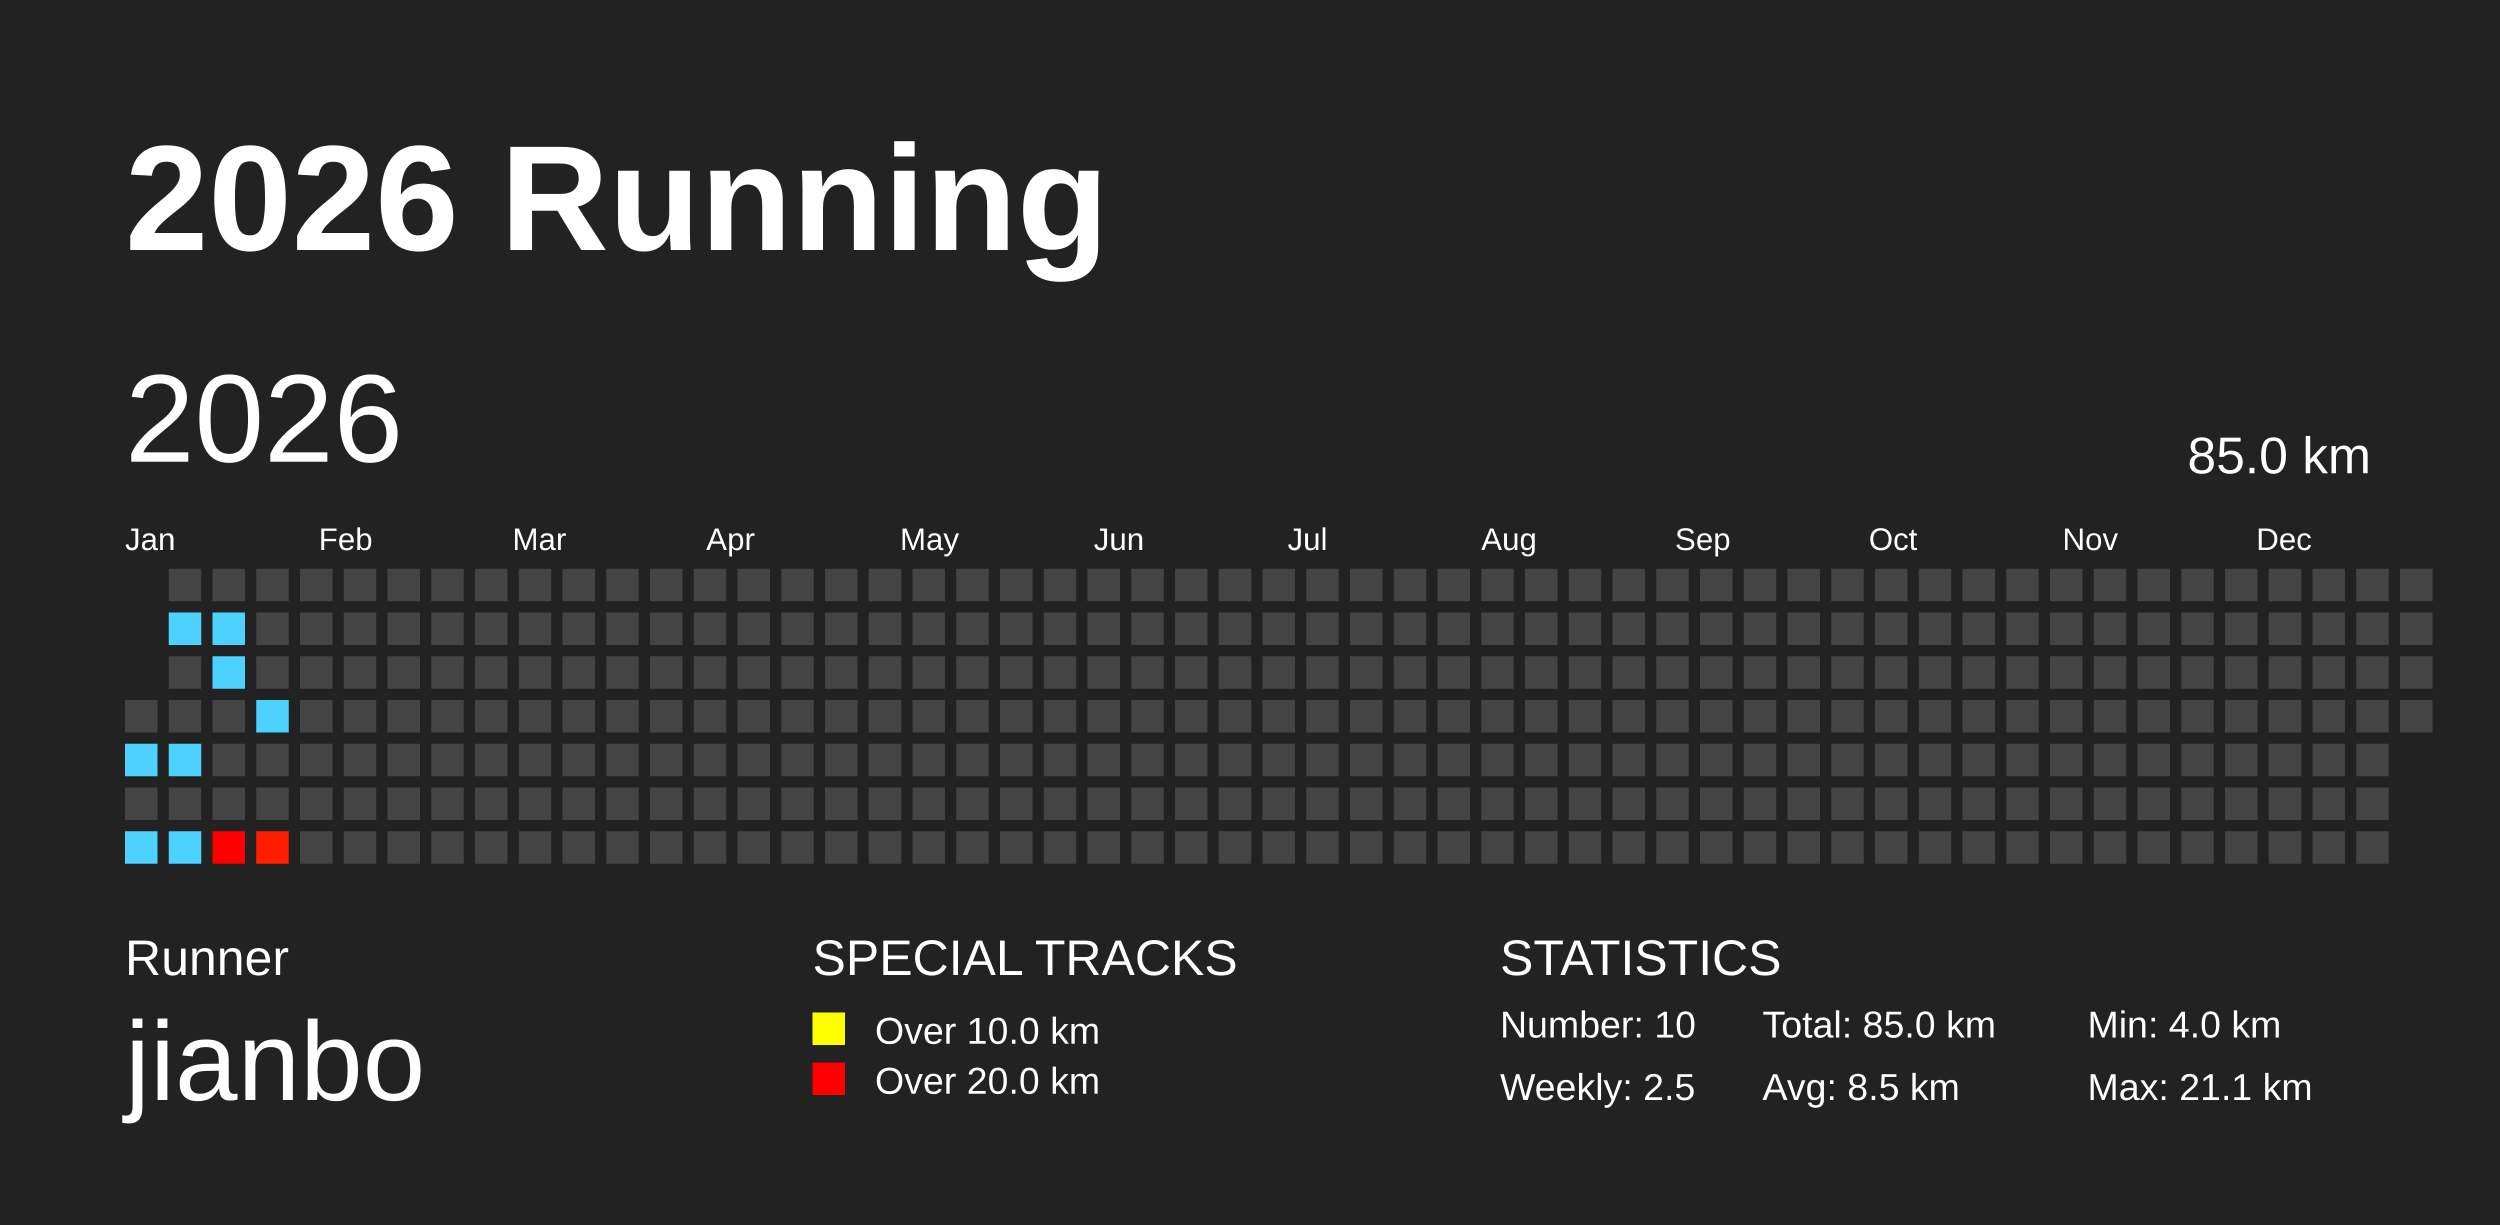
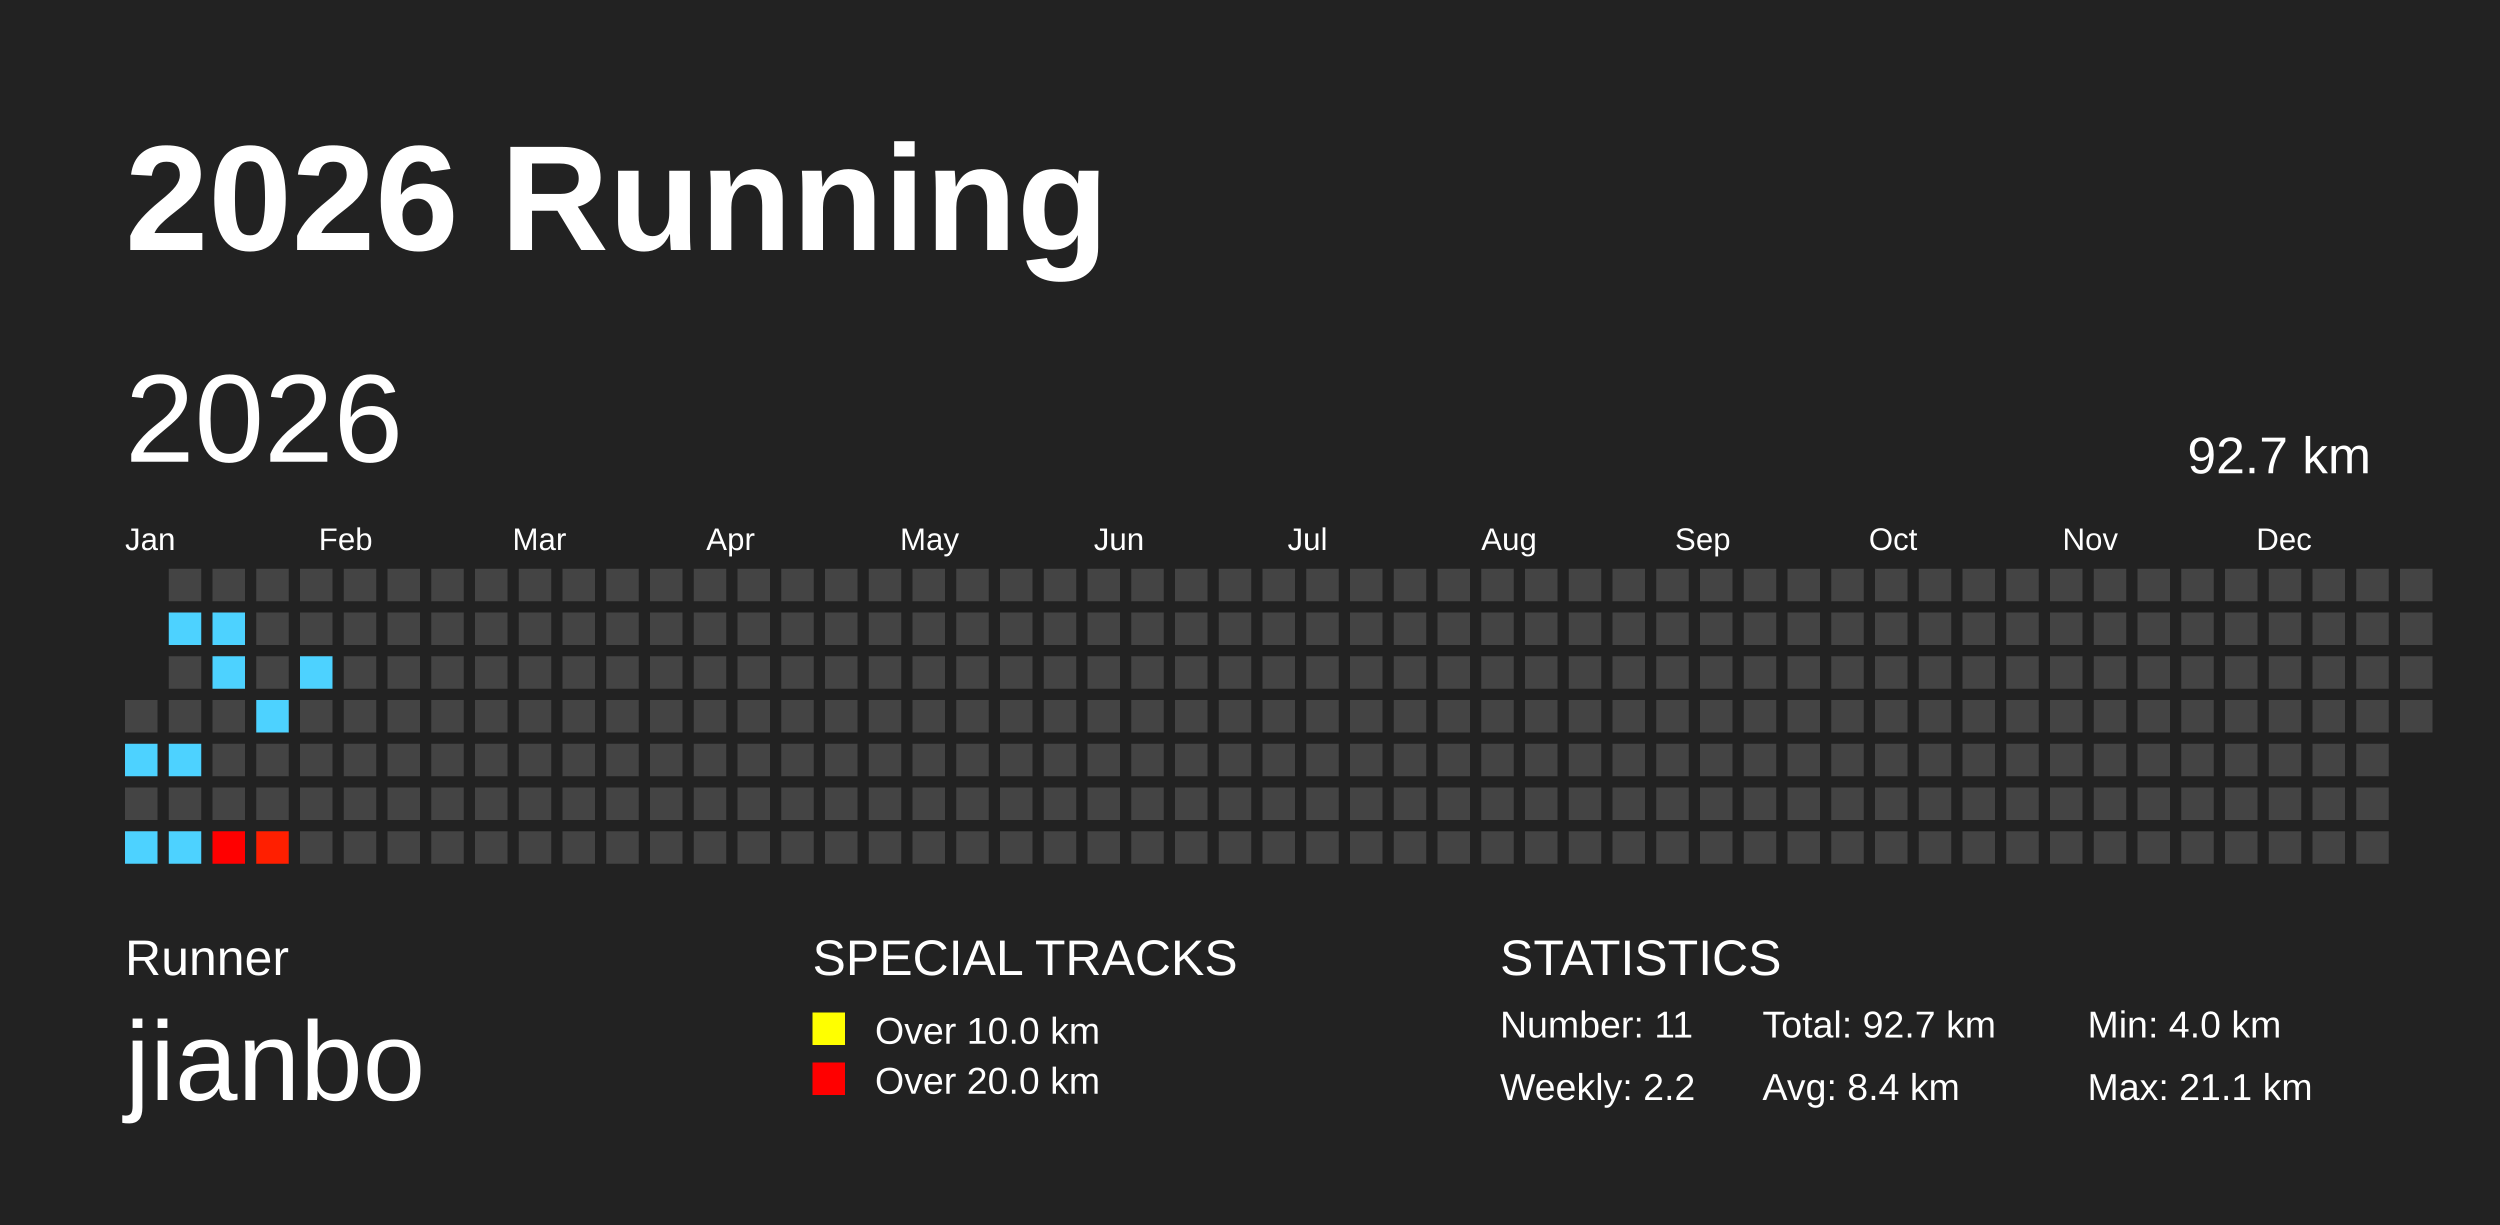
<svg xmlns="http://www.w3.org/2000/svg" baseProfile="full" height="98mm" version="1.1" viewBox="0,0,200,98" width="200mm">
  <defs />
  <rect fill="#222222" height="98" width="200" x="0" y="0" />
  <text fill="#FFFFFF" style="font-size:12px; font-family:Arial; font-weight:bold;" x="10" y="20">2026 Running</text>
  <text fill="#FFFFFF" style="font-size:4px; font-family:Arial" x="10" y="78">Runner</text>
  <text fill="#FFFFFF" style="font-size:9px; font-family:Arial" x="10" y="88">jianbo</text>
  <text fill="#FFFFFF" style="font-size:4px; font-family:Arial" x="65" y="78">SPECIAL TRACKS</text>
  <rect fill="yellow" height="2.6" width="2.6" x="65" y="81" />
  <text fill="#FFFFFF" style="font-size:3px; font-family:Arial" x="70" y="83.5">Over 10.0 km</text>
  <rect fill="red" height="2.6" width="2.6" x="65" y="85" />
  <text fill="#FFFFFF" style="font-size:3px; font-family:Arial" x="70" y="87.5">Over 20.0 km</text>
  <text fill="#FFFFFF" style="font-size:4px; font-family:Arial" x="120" y="78">STATISTICS</text>
-   <text fill="#FFFFFF" style="font-size:3px; font-family:Arial" x="120" y="83">Number: 10</text>
-   <text fill="#FFFFFF" style="font-size:3px; font-family:Arial" x="120" y="88">Weekly: 2.5</text>
-   <text fill="#FFFFFF" style="font-size:3px; font-family:Arial" x="141" y="83">Total: 85.0 km</text>
-   <text fill="#FFFFFF" style="font-size:3px; font-family:Arial" x="141" y="88">Avg: 8.5 km</text>
+   <text fill="#FFFFFF" style="font-size:3px; font-family:Arial" x="120" y="83">Number: 11</text>
+   <text fill="#FFFFFF" style="font-size:3px; font-family:Arial" x="120" y="88">Weekly: 2.2</text>
+   <text fill="#FFFFFF" style="font-size:3px; font-family:Arial" x="141" y="83">Total: 92.7 km</text>
+   <text fill="#FFFFFF" style="font-size:3px; font-family:Arial" x="141" y="88">Avg: 8.4 km</text>
  <text fill="#FFFFFF" style="font-size:3px; font-family:Arial" x="167" y="83">Min: 4.0 km</text>
  <text fill="#FFFFFF" style="font-size:3px; font-family:Arial" x="167" y="88">Max: 21.1 km</text>
  <text dominant-baseline="hanging" fill="#FFFFFF" style="font-size:10.0px; font-family:Arial;" x="10" y="30">2026</text>
-   <text dominant-baseline="hanging" fill="#FFFFFF" style="font-size:4.125px; font-family:Arial;" x="175" y="35">85.0 km</text>
+   <text dominant-baseline="hanging" fill="#FFFFFF" style="font-size:4.125px; font-family:Arial;" x="175" y="35">92.7 km</text>
  <text fill="#FFFFFF" style="font-size:2.5px; font-family:Arial" x="10.0" y="44">Jan</text>
  <text fill="#FFFFFF" style="font-size:2.5px; font-family:Arial" x="25.5" y="44">Feb</text>
  <text fill="#FFFFFF" style="font-size:2.5px; font-family:Arial" x="41.0" y="44">Mar</text>
  <text fill="#FFFFFF" style="font-size:2.5px; font-family:Arial" x="56.5" y="44">Apr</text>
  <text fill="#FFFFFF" style="font-size:2.5px; font-family:Arial" x="72.0" y="44">May</text>
  <text fill="#FFFFFF" style="font-size:2.5px; font-family:Arial" x="87.5" y="44">Jun</text>
  <text fill="#FFFFFF" style="font-size:2.5px; font-family:Arial" x="103.0" y="44">Jul</text>
  <text fill="#FFFFFF" style="font-size:2.5px; font-family:Arial" x="118.5" y="44">Aug</text>
  <text fill="#FFFFFF" style="font-size:2.5px; font-family:Arial" x="134.0" y="44">Sep</text>
  <text fill="#FFFFFF" style="font-size:2.5px; font-family:Arial" x="149.5" y="44">Oct</text>
  <text fill="#FFFFFF" style="font-size:2.5px; font-family:Arial" x="165.0" y="44">Nov</text>
  <text fill="#FFFFFF" style="font-size:2.5px; font-family:Arial" x="180.5" y="44">Dec</text>
  <rect fill="#444444" height="2.6" width="2.6" x="10.0" y="56.0" />
  <rect fill="#4dd2ff" height="2.6" width="2.6" x="10.0" y="59.5" />
  <rect fill="#444444" height="2.6" width="2.6" x="10.0" y="63.0" />
  <rect fill="#4dd2ff" height="2.6" width="2.6" x="10.0" y="66.5" />
  <rect fill="#444444" height="2.6" width="2.6" x="13.5" y="45.5" />
  <rect fill="#4dd2ff" height="2.6" width="2.6" x="13.5" y="49.0" />
  <rect fill="#444444" height="2.6" width="2.6" x="13.5" y="52.5" />
  <rect fill="#444444" height="2.6" width="2.6" x="13.5" y="56.0" />
  <rect fill="#4dd2ff" height="2.6" width="2.6" x="13.5" y="59.5" />
  <rect fill="#444444" height="2.6" width="2.6" x="13.5" y="63.0" />
  <rect fill="#4dd2ff" height="2.6" width="2.6" x="13.5" y="66.5" />
  <rect fill="#444444" height="2.6" width="2.6" x="17.0" y="45.5" />
  <rect fill="#4dd2ff" height="2.6" width="2.6" x="17.0" y="49.0" />
  <rect fill="#4dd2ff" height="2.6" width="2.6" x="17.0" y="52.5" />
  <rect fill="#444444" height="2.6" width="2.6" x="17.0" y="56.0" />
  <rect fill="#444444" height="2.6" width="2.6" x="17.0" y="59.5" />
  <rect fill="#444444" height="2.6" width="2.6" x="17.0" y="63.0" />
  <rect fill="red" height="2.6" width="2.6" x="17.0" y="66.5" />
  <rect fill="#444444" height="2.6" width="2.6" x="20.5" y="45.5" />
  <rect fill="#444444" height="2.6" width="2.6" x="20.5" y="49.0" />
  <rect fill="#444444" height="2.6" width="2.6" x="20.5" y="52.5" />
  <rect fill="#4dd2ff" height="2.6" width="2.6" x="20.5" y="56.0" />
  <rect fill="#444444" height="2.6" width="2.6" x="20.5" y="59.5" />
  <rect fill="#444444" height="2.6" width="2.6" x="20.5" y="63.0" />
  <rect fill="#ff1f00" height="2.6" width="2.6" x="20.5" y="66.5" />
  <rect fill="#444444" height="2.6" width="2.6" x="24.0" y="45.5" />
  <rect fill="#444444" height="2.6" width="2.6" x="24.0" y="49.0" />
-   <rect fill="#444444" height="2.6" width="2.6" x="24.0" y="52.5" />
+   <rect fill="#4dd2ff" height="2.6" width="2.6" x="24.0" y="52.5" />
  <rect fill="#444444" height="2.6" width="2.6" x="24.0" y="56.0" />
  <rect fill="#444444" height="2.6" width="2.6" x="24.0" y="59.5" />
  <rect fill="#444444" height="2.6" width="2.6" x="24.0" y="63.0" />
  <rect fill="#444444" height="2.6" width="2.6" x="24.0" y="66.5" />
  <rect fill="#444444" height="2.6" width="2.6" x="27.5" y="45.5" />
  <rect fill="#444444" height="2.6" width="2.6" x="27.5" y="49.0" />
  <rect fill="#444444" height="2.6" width="2.6" x="27.5" y="52.5" />
  <rect fill="#444444" height="2.6" width="2.6" x="27.5" y="56.0" />
  <rect fill="#444444" height="2.6" width="2.6" x="27.5" y="59.5" />
  <rect fill="#444444" height="2.6" width="2.6" x="27.5" y="63.0" />
  <rect fill="#444444" height="2.6" width="2.6" x="27.5" y="66.5" />
  <rect fill="#444444" height="2.6" width="2.6" x="31.0" y="45.5" />
  <rect fill="#444444" height="2.6" width="2.6" x="31.0" y="49.0" />
  <rect fill="#444444" height="2.6" width="2.6" x="31.0" y="52.5" />
  <rect fill="#444444" height="2.6" width="2.6" x="31.0" y="56.0" />
  <rect fill="#444444" height="2.6" width="2.6" x="31.0" y="59.5" />
  <rect fill="#444444" height="2.6" width="2.6" x="31.0" y="63.0" />
  <rect fill="#444444" height="2.6" width="2.6" x="31.0" y="66.5" />
  <rect fill="#444444" height="2.6" width="2.6" x="34.5" y="45.5" />
  <rect fill="#444444" height="2.6" width="2.6" x="34.5" y="49.0" />
  <rect fill="#444444" height="2.6" width="2.6" x="34.5" y="52.5" />
  <rect fill="#444444" height="2.6" width="2.6" x="34.5" y="56.0" />
  <rect fill="#444444" height="2.6" width="2.6" x="34.5" y="59.5" />
  <rect fill="#444444" height="2.6" width="2.6" x="34.5" y="63.0" />
  <rect fill="#444444" height="2.6" width="2.6" x="34.5" y="66.5" />
  <rect fill="#444444" height="2.6" width="2.6" x="38.0" y="45.5" />
  <rect fill="#444444" height="2.6" width="2.6" x="38.0" y="49.0" />
  <rect fill="#444444" height="2.6" width="2.6" x="38.0" y="52.5" />
  <rect fill="#444444" height="2.6" width="2.6" x="38.0" y="56.0" />
  <rect fill="#444444" height="2.6" width="2.6" x="38.0" y="59.5" />
  <rect fill="#444444" height="2.6" width="2.6" x="38.0" y="63.0" />
  <rect fill="#444444" height="2.6" width="2.6" x="38.0" y="66.5" />
  <rect fill="#444444" height="2.6" width="2.6" x="41.5" y="45.5" />
  <rect fill="#444444" height="2.6" width="2.6" x="41.5" y="49.0" />
  <rect fill="#444444" height="2.6" width="2.6" x="41.5" y="52.5" />
  <rect fill="#444444" height="2.6" width="2.6" x="41.5" y="56.0" />
  <rect fill="#444444" height="2.6" width="2.6" x="41.5" y="59.5" />
  <rect fill="#444444" height="2.6" width="2.6" x="41.5" y="63.0" />
  <rect fill="#444444" height="2.6" width="2.6" x="41.5" y="66.5" />
  <rect fill="#444444" height="2.6" width="2.6" x="45.0" y="45.5" />
  <rect fill="#444444" height="2.6" width="2.6" x="45.0" y="49.0" />
  <rect fill="#444444" height="2.6" width="2.6" x="45.0" y="52.5" />
  <rect fill="#444444" height="2.6" width="2.6" x="45.0" y="56.0" />
  <rect fill="#444444" height="2.6" width="2.6" x="45.0" y="59.5" />
  <rect fill="#444444" height="2.6" width="2.6" x="45.0" y="63.0" />
  <rect fill="#444444" height="2.6" width="2.6" x="45.0" y="66.5" />
  <rect fill="#444444" height="2.6" width="2.6" x="48.5" y="45.5" />
  <rect fill="#444444" height="2.6" width="2.6" x="48.5" y="49.0" />
  <rect fill="#444444" height="2.6" width="2.6" x="48.5" y="52.5" />
  <rect fill="#444444" height="2.6" width="2.6" x="48.5" y="56.0" />
  <rect fill="#444444" height="2.6" width="2.6" x="48.5" y="59.5" />
  <rect fill="#444444" height="2.6" width="2.6" x="48.5" y="63.0" />
  <rect fill="#444444" height="2.6" width="2.6" x="48.5" y="66.5" />
  <rect fill="#444444" height="2.6" width="2.6" x="52.0" y="45.5" />
  <rect fill="#444444" height="2.6" width="2.6" x="52.0" y="49.0" />
  <rect fill="#444444" height="2.6" width="2.6" x="52.0" y="52.5" />
  <rect fill="#444444" height="2.6" width="2.6" x="52.0" y="56.0" />
  <rect fill="#444444" height="2.6" width="2.6" x="52.0" y="59.5" />
  <rect fill="#444444" height="2.6" width="2.6" x="52.0" y="63.0" />
  <rect fill="#444444" height="2.6" width="2.6" x="52.0" y="66.5" />
  <rect fill="#444444" height="2.6" width="2.6" x="55.5" y="45.5" />
  <rect fill="#444444" height="2.6" width="2.6" x="55.5" y="49.0" />
  <rect fill="#444444" height="2.6" width="2.6" x="55.5" y="52.5" />
  <rect fill="#444444" height="2.6" width="2.6" x="55.5" y="56.0" />
  <rect fill="#444444" height="2.6" width="2.6" x="55.5" y="59.5" />
  <rect fill="#444444" height="2.6" width="2.6" x="55.5" y="63.0" />
  <rect fill="#444444" height="2.6" width="2.6" x="55.5" y="66.5" />
  <rect fill="#444444" height="2.6" width="2.6" x="59.0" y="45.5" />
  <rect fill="#444444" height="2.6" width="2.6" x="59.0" y="49.0" />
  <rect fill="#444444" height="2.6" width="2.6" x="59.0" y="52.5" />
  <rect fill="#444444" height="2.6" width="2.6" x="59.0" y="56.0" />
  <rect fill="#444444" height="2.6" width="2.6" x="59.0" y="59.5" />
  <rect fill="#444444" height="2.6" width="2.6" x="59.0" y="63.0" />
  <rect fill="#444444" height="2.6" width="2.6" x="59.0" y="66.5" />
  <rect fill="#444444" height="2.6" width="2.6" x="62.5" y="45.5" />
  <rect fill="#444444" height="2.6" width="2.6" x="62.5" y="49.0" />
  <rect fill="#444444" height="2.6" width="2.6" x="62.5" y="52.5" />
  <rect fill="#444444" height="2.6" width="2.6" x="62.5" y="56.0" />
  <rect fill="#444444" height="2.6" width="2.6" x="62.5" y="59.5" />
  <rect fill="#444444" height="2.6" width="2.6" x="62.5" y="63.0" />
  <rect fill="#444444" height="2.6" width="2.6" x="62.5" y="66.5" />
  <rect fill="#444444" height="2.6" width="2.6" x="66.0" y="45.5" />
  <rect fill="#444444" height="2.6" width="2.6" x="66.0" y="49.0" />
  <rect fill="#444444" height="2.6" width="2.6" x="66.0" y="52.5" />
  <rect fill="#444444" height="2.6" width="2.6" x="66.0" y="56.0" />
  <rect fill="#444444" height="2.6" width="2.6" x="66.0" y="59.5" />
  <rect fill="#444444" height="2.6" width="2.6" x="66.0" y="63.0" />
  <rect fill="#444444" height="2.6" width="2.6" x="66.0" y="66.5" />
  <rect fill="#444444" height="2.6" width="2.6" x="69.5" y="45.5" />
  <rect fill="#444444" height="2.6" width="2.6" x="69.5" y="49.0" />
  <rect fill="#444444" height="2.6" width="2.6" x="69.5" y="52.5" />
  <rect fill="#444444" height="2.6" width="2.6" x="69.5" y="56.0" />
  <rect fill="#444444" height="2.6" width="2.6" x="69.5" y="59.5" />
  <rect fill="#444444" height="2.6" width="2.6" x="69.5" y="63.0" />
  <rect fill="#444444" height="2.6" width="2.6" x="69.5" y="66.5" />
  <rect fill="#444444" height="2.6" width="2.6" x="73.0" y="45.5" />
  <rect fill="#444444" height="2.6" width="2.6" x="73.0" y="49.0" />
  <rect fill="#444444" height="2.6" width="2.6" x="73.0" y="52.5" />
  <rect fill="#444444" height="2.6" width="2.6" x="73.0" y="56.0" />
  <rect fill="#444444" height="2.6" width="2.6" x="73.0" y="59.5" />
  <rect fill="#444444" height="2.6" width="2.6" x="73.0" y="63.0" />
  <rect fill="#444444" height="2.6" width="2.6" x="73.0" y="66.5" />
  <rect fill="#444444" height="2.6" width="2.6" x="76.5" y="45.5" />
  <rect fill="#444444" height="2.6" width="2.6" x="76.5" y="49.0" />
  <rect fill="#444444" height="2.6" width="2.6" x="76.5" y="52.5" />
  <rect fill="#444444" height="2.6" width="2.6" x="76.5" y="56.0" />
  <rect fill="#444444" height="2.6" width="2.6" x="76.5" y="59.5" />
  <rect fill="#444444" height="2.6" width="2.6" x="76.5" y="63.0" />
  <rect fill="#444444" height="2.6" width="2.6" x="76.5" y="66.5" />
  <rect fill="#444444" height="2.6" width="2.6" x="80.0" y="45.5" />
  <rect fill="#444444" height="2.6" width="2.6" x="80.0" y="49.0" />
  <rect fill="#444444" height="2.6" width="2.6" x="80.0" y="52.5" />
  <rect fill="#444444" height="2.6" width="2.6" x="80.0" y="56.0" />
  <rect fill="#444444" height="2.6" width="2.6" x="80.0" y="59.5" />
  <rect fill="#444444" height="2.6" width="2.6" x="80.0" y="63.0" />
  <rect fill="#444444" height="2.6" width="2.6" x="80.0" y="66.5" />
  <rect fill="#444444" height="2.6" width="2.6" x="83.5" y="45.5" />
  <rect fill="#444444" height="2.6" width="2.6" x="83.5" y="49.0" />
  <rect fill="#444444" height="2.6" width="2.6" x="83.5" y="52.5" />
  <rect fill="#444444" height="2.6" width="2.6" x="83.5" y="56.0" />
  <rect fill="#444444" height="2.6" width="2.6" x="83.5" y="59.5" />
  <rect fill="#444444" height="2.6" width="2.6" x="83.5" y="63.0" />
  <rect fill="#444444" height="2.6" width="2.6" x="83.5" y="66.5" />
  <rect fill="#444444" height="2.6" width="2.6" x="87.0" y="45.5" />
  <rect fill="#444444" height="2.6" width="2.6" x="87.0" y="49.0" />
  <rect fill="#444444" height="2.6" width="2.6" x="87.0" y="52.5" />
  <rect fill="#444444" height="2.6" width="2.6" x="87.0" y="56.0" />
  <rect fill="#444444" height="2.6" width="2.6" x="87.0" y="59.5" />
  <rect fill="#444444" height="2.6" width="2.6" x="87.0" y="63.0" />
  <rect fill="#444444" height="2.6" width="2.6" x="87.0" y="66.5" />
  <rect fill="#444444" height="2.6" width="2.6" x="90.5" y="45.5" />
  <rect fill="#444444" height="2.6" width="2.6" x="90.5" y="49.0" />
  <rect fill="#444444" height="2.6" width="2.6" x="90.5" y="52.5" />
  <rect fill="#444444" height="2.6" width="2.6" x="90.5" y="56.0" />
  <rect fill="#444444" height="2.6" width="2.6" x="90.5" y="59.5" />
  <rect fill="#444444" height="2.6" width="2.6" x="90.5" y="63.0" />
  <rect fill="#444444" height="2.6" width="2.6" x="90.5" y="66.5" />
  <rect fill="#444444" height="2.6" width="2.6" x="94.0" y="45.5" />
  <rect fill="#444444" height="2.6" width="2.6" x="94.0" y="49.0" />
  <rect fill="#444444" height="2.6" width="2.6" x="94.0" y="52.5" />
  <rect fill="#444444" height="2.6" width="2.6" x="94.0" y="56.0" />
  <rect fill="#444444" height="2.6" width="2.6" x="94.0" y="59.5" />
  <rect fill="#444444" height="2.6" width="2.6" x="94.0" y="63.0" />
  <rect fill="#444444" height="2.6" width="2.6" x="94.0" y="66.5" />
  <rect fill="#444444" height="2.6" width="2.6" x="97.5" y="45.5" />
  <rect fill="#444444" height="2.6" width="2.6" x="97.5" y="49.0" />
  <rect fill="#444444" height="2.6" width="2.6" x="97.5" y="52.5" />
  <rect fill="#444444" height="2.6" width="2.6" x="97.5" y="56.0" />
  <rect fill="#444444" height="2.6" width="2.6" x="97.5" y="59.5" />
  <rect fill="#444444" height="2.6" width="2.6" x="97.5" y="63.0" />
  <rect fill="#444444" height="2.6" width="2.6" x="97.5" y="66.5" />
  <rect fill="#444444" height="2.6" width="2.6" x="101.0" y="45.5" />
  <rect fill="#444444" height="2.6" width="2.6" x="101.0" y="49.0" />
  <rect fill="#444444" height="2.6" width="2.6" x="101.0" y="52.5" />
  <rect fill="#444444" height="2.6" width="2.6" x="101.0" y="56.0" />
  <rect fill="#444444" height="2.6" width="2.6" x="101.0" y="59.5" />
  <rect fill="#444444" height="2.6" width="2.6" x="101.0" y="63.0" />
  <rect fill="#444444" height="2.6" width="2.6" x="101.0" y="66.5" />
  <rect fill="#444444" height="2.6" width="2.6" x="104.5" y="45.5" />
  <rect fill="#444444" height="2.6" width="2.6" x="104.5" y="49.0" />
  <rect fill="#444444" height="2.6" width="2.6" x="104.5" y="52.5" />
  <rect fill="#444444" height="2.6" width="2.6" x="104.5" y="56.0" />
  <rect fill="#444444" height="2.6" width="2.6" x="104.5" y="59.5" />
  <rect fill="#444444" height="2.6" width="2.6" x="104.5" y="63.0" />
  <rect fill="#444444" height="2.6" width="2.6" x="104.5" y="66.5" />
  <rect fill="#444444" height="2.6" width="2.6" x="108.0" y="45.5" />
  <rect fill="#444444" height="2.6" width="2.6" x="108.0" y="49.0" />
  <rect fill="#444444" height="2.6" width="2.6" x="108.0" y="52.5" />
  <rect fill="#444444" height="2.6" width="2.6" x="108.0" y="56.0" />
  <rect fill="#444444" height="2.6" width="2.6" x="108.0" y="59.5" />
  <rect fill="#444444" height="2.6" width="2.6" x="108.0" y="63.0" />
  <rect fill="#444444" height="2.6" width="2.6" x="108.0" y="66.5" />
  <rect fill="#444444" height="2.6" width="2.6" x="111.5" y="45.5" />
  <rect fill="#444444" height="2.6" width="2.6" x="111.5" y="49.0" />
  <rect fill="#444444" height="2.6" width="2.6" x="111.5" y="52.5" />
  <rect fill="#444444" height="2.6" width="2.6" x="111.5" y="56.0" />
  <rect fill="#444444" height="2.6" width="2.6" x="111.5" y="59.5" />
  <rect fill="#444444" height="2.6" width="2.6" x="111.5" y="63.0" />
  <rect fill="#444444" height="2.6" width="2.6" x="111.5" y="66.5" />
  <rect fill="#444444" height="2.6" width="2.6" x="115.0" y="45.5" />
  <rect fill="#444444" height="2.6" width="2.6" x="115.0" y="49.0" />
  <rect fill="#444444" height="2.6" width="2.6" x="115.0" y="52.5" />
  <rect fill="#444444" height="2.6" width="2.6" x="115.0" y="56.0" />
  <rect fill="#444444" height="2.6" width="2.6" x="115.0" y="59.5" />
  <rect fill="#444444" height="2.6" width="2.6" x="115.0" y="63.0" />
  <rect fill="#444444" height="2.6" width="2.6" x="115.0" y="66.5" />
  <rect fill="#444444" height="2.6" width="2.6" x="118.5" y="45.5" />
  <rect fill="#444444" height="2.6" width="2.6" x="118.5" y="49.0" />
  <rect fill="#444444" height="2.6" width="2.6" x="118.5" y="52.5" />
  <rect fill="#444444" height="2.6" width="2.6" x="118.5" y="56.0" />
  <rect fill="#444444" height="2.6" width="2.6" x="118.5" y="59.5" />
  <rect fill="#444444" height="2.6" width="2.6" x="118.5" y="63.0" />
  <rect fill="#444444" height="2.6" width="2.6" x="118.5" y="66.5" />
  <rect fill="#444444" height="2.6" width="2.6" x="122.0" y="45.5" />
  <rect fill="#444444" height="2.6" width="2.6" x="122.0" y="49.0" />
  <rect fill="#444444" height="2.6" width="2.6" x="122.0" y="52.5" />
  <rect fill="#444444" height="2.6" width="2.6" x="122.0" y="56.0" />
  <rect fill="#444444" height="2.6" width="2.6" x="122.0" y="59.5" />
  <rect fill="#444444" height="2.6" width="2.6" x="122.0" y="63.0" />
  <rect fill="#444444" height="2.6" width="2.6" x="122.0" y="66.5" />
  <rect fill="#444444" height="2.6" width="2.6" x="125.5" y="45.5" />
  <rect fill="#444444" height="2.6" width="2.6" x="125.5" y="49.0" />
  <rect fill="#444444" height="2.6" width="2.6" x="125.5" y="52.5" />
  <rect fill="#444444" height="2.6" width="2.6" x="125.5" y="56.0" />
  <rect fill="#444444" height="2.6" width="2.6" x="125.5" y="59.5" />
  <rect fill="#444444" height="2.6" width="2.6" x="125.5" y="63.0" />
  <rect fill="#444444" height="2.6" width="2.6" x="125.5" y="66.5" />
  <rect fill="#444444" height="2.6" width="2.6" x="129.0" y="45.5" />
  <rect fill="#444444" height="2.6" width="2.6" x="129.0" y="49.0" />
  <rect fill="#444444" height="2.6" width="2.6" x="129.0" y="52.5" />
  <rect fill="#444444" height="2.6" width="2.6" x="129.0" y="56.0" />
  <rect fill="#444444" height="2.6" width="2.6" x="129.0" y="59.5" />
  <rect fill="#444444" height="2.6" width="2.6" x="129.0" y="63.0" />
  <rect fill="#444444" height="2.6" width="2.6" x="129.0" y="66.5" />
  <rect fill="#444444" height="2.6" width="2.6" x="132.5" y="45.5" />
  <rect fill="#444444" height="2.6" width="2.6" x="132.5" y="49.0" />
  <rect fill="#444444" height="2.6" width="2.6" x="132.5" y="52.5" />
  <rect fill="#444444" height="2.6" width="2.6" x="132.5" y="56.0" />
  <rect fill="#444444" height="2.6" width="2.6" x="132.5" y="59.5" />
  <rect fill="#444444" height="2.6" width="2.6" x="132.5" y="63.0" />
  <rect fill="#444444" height="2.6" width="2.6" x="132.5" y="66.5" />
  <rect fill="#444444" height="2.6" width="2.6" x="136.0" y="45.5" />
  <rect fill="#444444" height="2.6" width="2.6" x="136.0" y="49.0" />
  <rect fill="#444444" height="2.6" width="2.6" x="136.0" y="52.5" />
  <rect fill="#444444" height="2.6" width="2.6" x="136.0" y="56.0" />
  <rect fill="#444444" height="2.6" width="2.6" x="136.0" y="59.5" />
  <rect fill="#444444" height="2.6" width="2.6" x="136.0" y="63.0" />
  <rect fill="#444444" height="2.6" width="2.6" x="136.0" y="66.5" />
  <rect fill="#444444" height="2.6" width="2.6" x="139.5" y="45.5" />
  <rect fill="#444444" height="2.6" width="2.6" x="139.5" y="49.0" />
  <rect fill="#444444" height="2.6" width="2.6" x="139.5" y="52.5" />
  <rect fill="#444444" height="2.6" width="2.6" x="139.5" y="56.0" />
  <rect fill="#444444" height="2.6" width="2.6" x="139.5" y="59.5" />
  <rect fill="#444444" height="2.6" width="2.6" x="139.5" y="63.0" />
  <rect fill="#444444" height="2.6" width="2.6" x="139.5" y="66.5" />
  <rect fill="#444444" height="2.6" width="2.6" x="143.0" y="45.5" />
  <rect fill="#444444" height="2.6" width="2.6" x="143.0" y="49.0" />
  <rect fill="#444444" height="2.6" width="2.6" x="143.0" y="52.5" />
  <rect fill="#444444" height="2.6" width="2.6" x="143.0" y="56.0" />
  <rect fill="#444444" height="2.6" width="2.6" x="143.0" y="59.5" />
  <rect fill="#444444" height="2.6" width="2.6" x="143.0" y="63.0" />
  <rect fill="#444444" height="2.6" width="2.6" x="143.0" y="66.5" />
  <rect fill="#444444" height="2.6" width="2.6" x="146.5" y="45.5" />
  <rect fill="#444444" height="2.6" width="2.6" x="146.5" y="49.0" />
  <rect fill="#444444" height="2.6" width="2.6" x="146.5" y="52.5" />
  <rect fill="#444444" height="2.6" width="2.6" x="146.5" y="56.0" />
  <rect fill="#444444" height="2.6" width="2.6" x="146.5" y="59.5" />
  <rect fill="#444444" height="2.6" width="2.6" x="146.5" y="63.0" />
  <rect fill="#444444" height="2.6" width="2.6" x="146.5" y="66.5" />
  <rect fill="#444444" height="2.6" width="2.6" x="150.0" y="45.5" />
  <rect fill="#444444" height="2.6" width="2.6" x="150.0" y="49.0" />
  <rect fill="#444444" height="2.6" width="2.6" x="150.0" y="52.5" />
  <rect fill="#444444" height="2.6" width="2.6" x="150.0" y="56.0" />
  <rect fill="#444444" height="2.6" width="2.6" x="150.0" y="59.5" />
  <rect fill="#444444" height="2.6" width="2.6" x="150.0" y="63.0" />
  <rect fill="#444444" height="2.6" width="2.6" x="150.0" y="66.5" />
  <rect fill="#444444" height="2.6" width="2.6" x="153.5" y="45.5" />
  <rect fill="#444444" height="2.6" width="2.6" x="153.5" y="49.0" />
  <rect fill="#444444" height="2.6" width="2.6" x="153.5" y="52.5" />
  <rect fill="#444444" height="2.6" width="2.6" x="153.5" y="56.0" />
  <rect fill="#444444" height="2.6" width="2.6" x="153.5" y="59.5" />
  <rect fill="#444444" height="2.6" width="2.6" x="153.5" y="63.0" />
  <rect fill="#444444" height="2.6" width="2.6" x="153.5" y="66.5" />
  <rect fill="#444444" height="2.6" width="2.6" x="157.0" y="45.5" />
  <rect fill="#444444" height="2.6" width="2.6" x="157.0" y="49.0" />
  <rect fill="#444444" height="2.6" width="2.6" x="157.0" y="52.5" />
  <rect fill="#444444" height="2.6" width="2.6" x="157.0" y="56.0" />
  <rect fill="#444444" height="2.6" width="2.6" x="157.0" y="59.5" />
  <rect fill="#444444" height="2.6" width="2.6" x="157.0" y="63.0" />
  <rect fill="#444444" height="2.6" width="2.6" x="157.0" y="66.5" />
  <rect fill="#444444" height="2.6" width="2.6" x="160.5" y="45.5" />
  <rect fill="#444444" height="2.6" width="2.6" x="160.5" y="49.0" />
  <rect fill="#444444" height="2.6" width="2.6" x="160.5" y="52.5" />
  <rect fill="#444444" height="2.6" width="2.6" x="160.5" y="56.0" />
  <rect fill="#444444" height="2.6" width="2.6" x="160.5" y="59.5" />
  <rect fill="#444444" height="2.6" width="2.6" x="160.5" y="63.0" />
  <rect fill="#444444" height="2.6" width="2.6" x="160.5" y="66.5" />
  <rect fill="#444444" height="2.6" width="2.6" x="164.0" y="45.5" />
  <rect fill="#444444" height="2.6" width="2.6" x="164.0" y="49.0" />
  <rect fill="#444444" height="2.6" width="2.6" x="164.0" y="52.5" />
  <rect fill="#444444" height="2.6" width="2.6" x="164.0" y="56.0" />
  <rect fill="#444444" height="2.6" width="2.6" x="164.0" y="59.5" />
  <rect fill="#444444" height="2.6" width="2.6" x="164.0" y="63.0" />
  <rect fill="#444444" height="2.6" width="2.6" x="164.0" y="66.5" />
  <rect fill="#444444" height="2.6" width="2.6" x="167.5" y="45.5" />
  <rect fill="#444444" height="2.6" width="2.6" x="167.5" y="49.0" />
  <rect fill="#444444" height="2.6" width="2.6" x="167.5" y="52.5" />
  <rect fill="#444444" height="2.6" width="2.6" x="167.5" y="56.0" />
  <rect fill="#444444" height="2.6" width="2.6" x="167.5" y="59.5" />
  <rect fill="#444444" height="2.6" width="2.6" x="167.5" y="63.0" />
  <rect fill="#444444" height="2.6" width="2.6" x="167.5" y="66.5" />
  <rect fill="#444444" height="2.6" width="2.6" x="171.0" y="45.5" />
  <rect fill="#444444" height="2.6" width="2.6" x="171.0" y="49.0" />
  <rect fill="#444444" height="2.6" width="2.6" x="171.0" y="52.5" />
  <rect fill="#444444" height="2.6" width="2.6" x="171.0" y="56.0" />
  <rect fill="#444444" height="2.6" width="2.6" x="171.0" y="59.5" />
  <rect fill="#444444" height="2.6" width="2.6" x="171.0" y="63.0" />
  <rect fill="#444444" height="2.6" width="2.6" x="171.0" y="66.5" />
  <rect fill="#444444" height="2.6" width="2.6" x="174.5" y="45.5" />
  <rect fill="#444444" height="2.6" width="2.6" x="174.5" y="49.0" />
  <rect fill="#444444" height="2.6" width="2.6" x="174.5" y="52.5" />
  <rect fill="#444444" height="2.6" width="2.6" x="174.5" y="56.0" />
  <rect fill="#444444" height="2.6" width="2.6" x="174.5" y="59.5" />
  <rect fill="#444444" height="2.6" width="2.6" x="174.5" y="63.0" />
  <rect fill="#444444" height="2.6" width="2.6" x="174.5" y="66.5" />
  <rect fill="#444444" height="2.6" width="2.6" x="178.0" y="45.5" />
  <rect fill="#444444" height="2.6" width="2.6" x="178.0" y="49.0" />
  <rect fill="#444444" height="2.6" width="2.6" x="178.0" y="52.5" />
  <rect fill="#444444" height="2.6" width="2.6" x="178.0" y="56.0" />
  <rect fill="#444444" height="2.6" width="2.6" x="178.0" y="59.5" />
  <rect fill="#444444" height="2.6" width="2.6" x="178.0" y="63.0" />
  <rect fill="#444444" height="2.6" width="2.6" x="178.0" y="66.5" />
  <rect fill="#444444" height="2.6" width="2.6" x="181.5" y="45.5" />
  <rect fill="#444444" height="2.6" width="2.6" x="181.5" y="49.0" />
  <rect fill="#444444" height="2.6" width="2.6" x="181.5" y="52.5" />
  <rect fill="#444444" height="2.6" width="2.6" x="181.5" y="56.0" />
  <rect fill="#444444" height="2.6" width="2.6" x="181.5" y="59.5" />
  <rect fill="#444444" height="2.6" width="2.6" x="181.5" y="63.0" />
  <rect fill="#444444" height="2.6" width="2.6" x="181.5" y="66.5" />
  <rect fill="#444444" height="2.6" width="2.6" x="185.0" y="45.5" />
  <rect fill="#444444" height="2.6" width="2.6" x="185.0" y="49.0" />
  <rect fill="#444444" height="2.6" width="2.6" x="185.0" y="52.5" />
  <rect fill="#444444" height="2.6" width="2.6" x="185.0" y="56.0" />
  <rect fill="#444444" height="2.6" width="2.6" x="185.0" y="59.5" />
  <rect fill="#444444" height="2.6" width="2.6" x="185.0" y="63.0" />
  <rect fill="#444444" height="2.6" width="2.6" x="185.0" y="66.5" />
  <rect fill="#444444" height="2.6" width="2.6" x="188.5" y="45.5" />
  <rect fill="#444444" height="2.6" width="2.6" x="188.5" y="49.0" />
  <rect fill="#444444" height="2.6" width="2.6" x="188.5" y="52.5" />
  <rect fill="#444444" height="2.6" width="2.6" x="188.5" y="56.0" />
  <rect fill="#444444" height="2.6" width="2.6" x="188.5" y="59.5" />
  <rect fill="#444444" height="2.6" width="2.6" x="188.5" y="63.0" />
  <rect fill="#444444" height="2.6" width="2.6" x="188.5" y="66.5" />
  <rect fill="#444444" height="2.6" width="2.6" x="192.0" y="45.5" />
  <rect fill="#444444" height="2.6" width="2.6" x="192.0" y="49.0" />
  <rect fill="#444444" height="2.6" width="2.6" x="192.0" y="52.5" />
  <rect fill="#444444" height="2.6" width="2.6" x="192.0" y="56.0" />
</svg>
